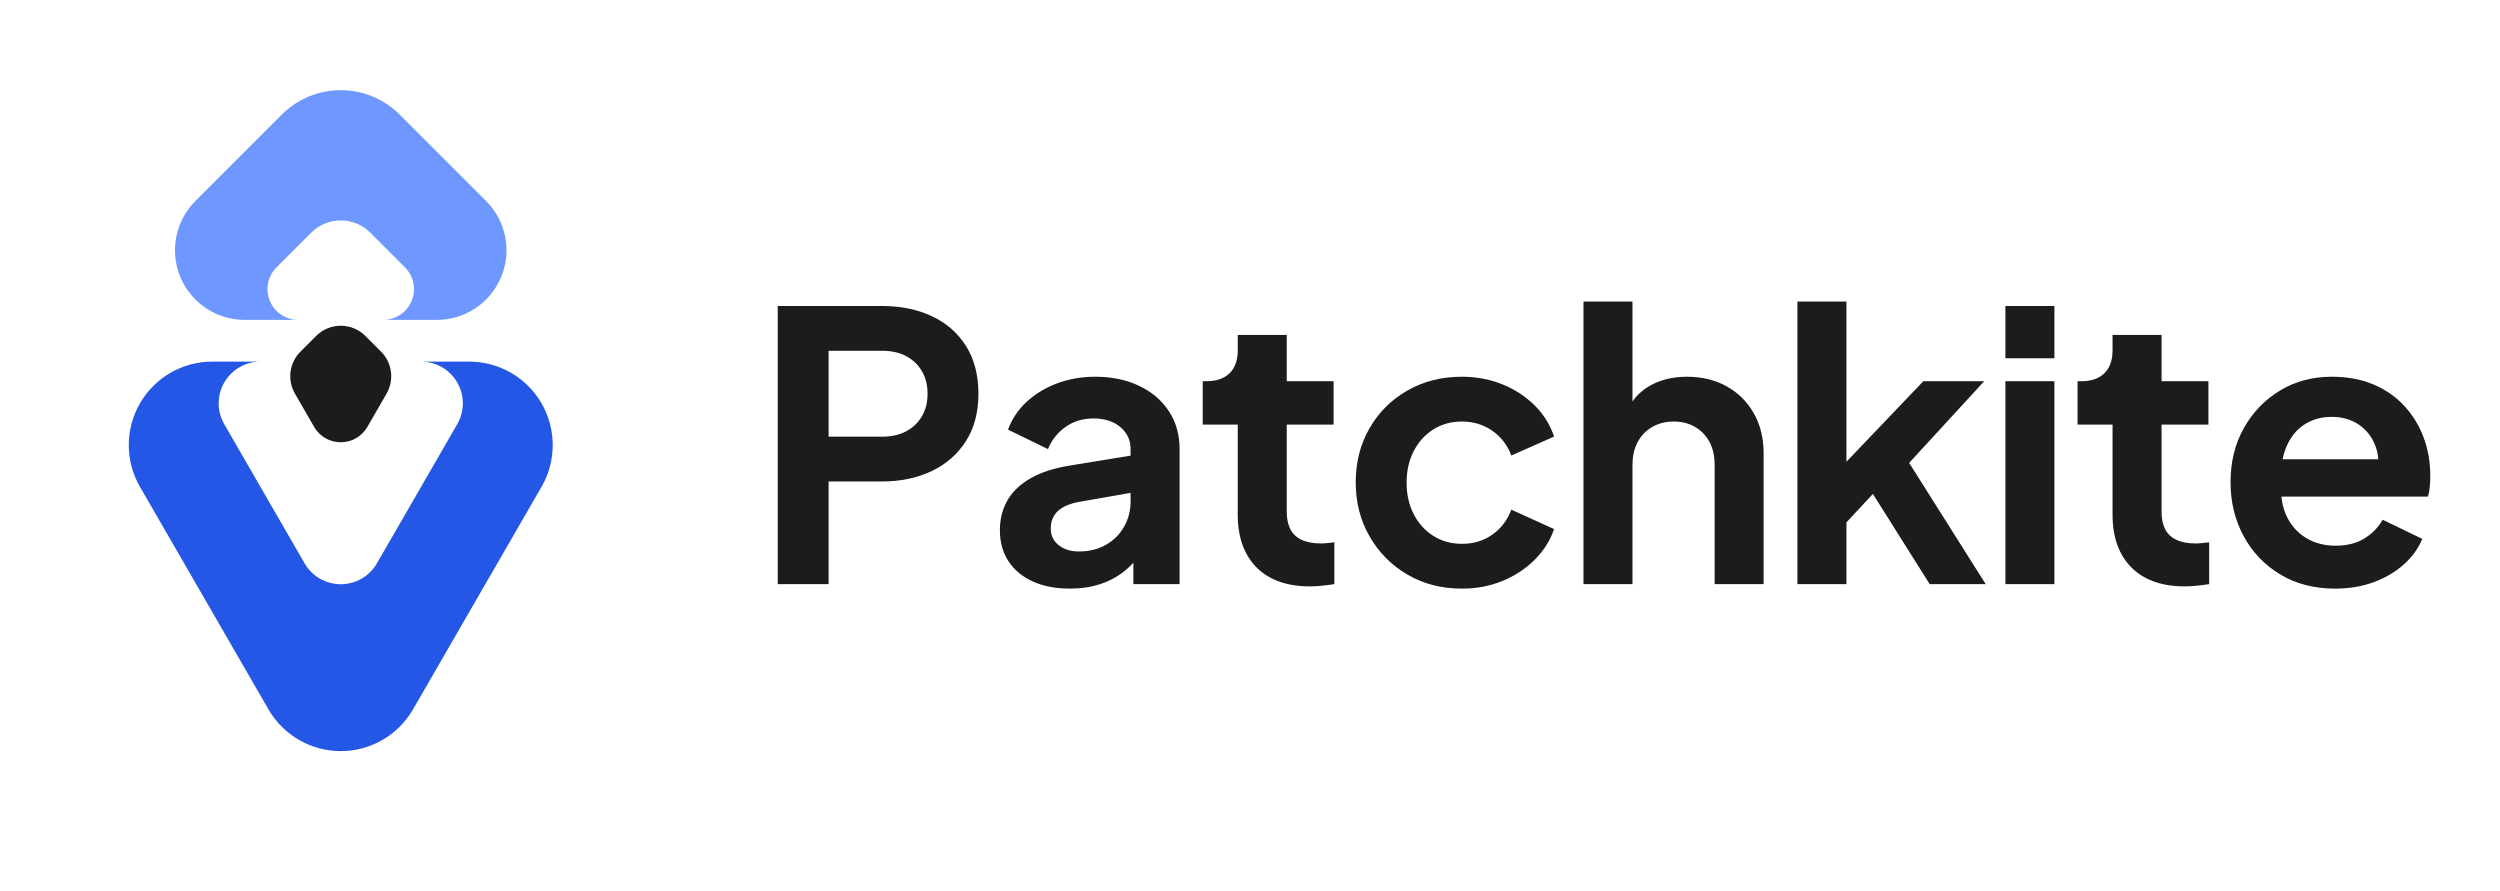
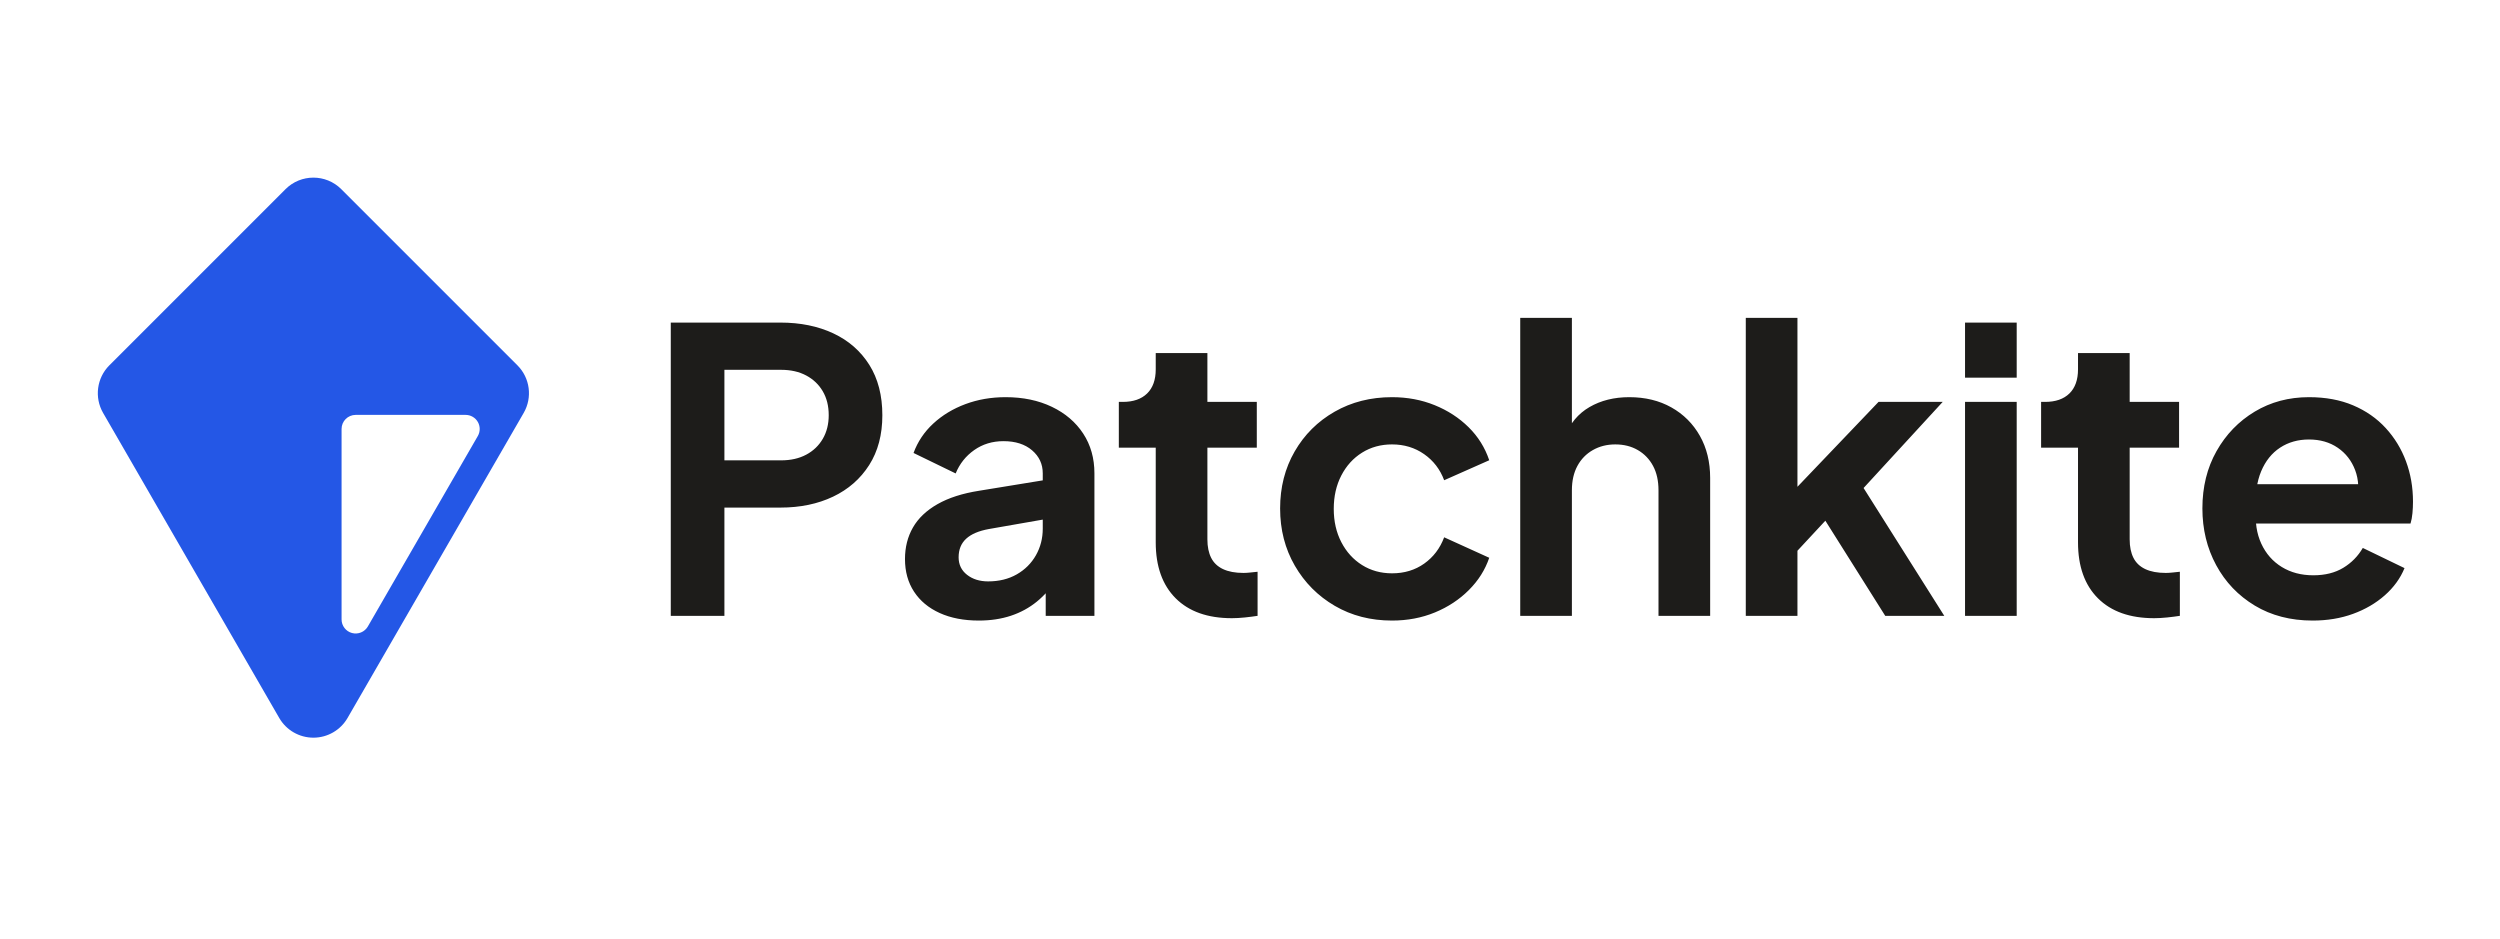
- <svg xmlns="http://www.w3.org/2000/svg" viewBox="0 0 719 256" role="img">
-   <path fill="#6E97FF" fill-rule="evenodd" d="M81.03 32.97A24.00 24.00 0 0 1 114.97 32.97L139.80 57.80A20.03 20.03 0 0 1 125.63 92.00L70.37 92.00A20.03 20.03 0 0 1 56.20 57.80ZM89.51 66.91A12.00 12.00 0 0 1 106.49 66.91L116.47 76.89A8.85 8.85 0 0 1 110.21 92.00L85.79 92.00A8.85 8.85 0 0 1 79.53 76.89Z" />
-   <path fill="#2457E6" fill-rule="evenodd" d="M134.97 104.00A24.00 24.00 0 0 1 155.75 140.00L118.78 204.03A24.00 24.00 0 0 1 77.22 204.03L40.25 140.00A24.00 24.00 0 0 1 61.03 104.00ZM121.11 104.00A12.00 12.00 0 0 1 131.50 122.00L108.39 162.03A12.00 12.00 0 0 1 87.61 162.03L64.50 122.00A12.00 12.00 0 0 1 74.89 104.00Z" />
-   <path fill="#1D1C1A" d="M90.93 96.61A10.00 10.00 0 0 1 105.07 96.61L109.59 101.13A10.00 10.00 0 0 1 111.18 113.20L105.66 122.77A8.84 8.84 0 0 1 90.34 122.77L84.82 113.20A10.00 10.00 0 0 1 86.41 101.13Z" />
-   <path fill="#1D1C1A" d="M223.678 168.0V88.0H253.584Q261.745 88.0 268.013 90.94Q274.282 93.879 277.839 99.53Q281.396 105.181 281.396 113.289Q281.396 121.235 277.799 126.872Q274.201 132.51 267.946 135.49Q261.691 138.47 253.584 138.47H238.309V168.0ZM238.309 125.584H253.772Q257.718 125.584 260.617 124.04Q263.517 122.497 265.141 119.718Q266.765 116.94 266.765 113.262Q266.765 109.503 265.141 106.738Q263.517 103.973 260.617 102.43Q257.718 100.886 253.772 100.886H238.309ZM307.705 169.289Q301.584 169.289 297.047 167.235Q292.51 165.181 290.04 161.409Q287.57 157.638 287.57 152.51Q287.57 147.678 289.745 143.893Q291.919 140.107 296.443 137.53Q300.966 134.953 307.785 133.879L326.872 130.765V141.45L310.443 144.322Q306.309 145.074 304.255 146.966Q302.201 148.859 302.201 152.027Q302.201 155.007 304.497 156.805Q306.792 158.604 310.255 158.604Q314.711 158.604 318.067 156.685Q321.423 154.765 323.289 151.477Q325.154 148.188 325.154 144.215V129.128Q325.154 125.342 322.242 122.846Q319.329 120.349 314.443 120.349Q309.906 120.349 306.456 122.779Q303.007 125.208 301.396 129.154L289.906 123.57Q291.597 118.953 295.289 115.544Q298.98 112.134 304.054 110.242Q309.128 108.349 315.007 108.349Q322.148 108.349 327.638 110.98Q333.128 113.611 336.188 118.282Q339.248 122.953 339.248 129.128V168.0H325.96V158.04L328.993 157.852Q326.685 161.557 323.557 164.107Q320.43 166.658 316.47 167.973Q312.51 169.289 307.705 169.289ZM376.752 168.644Q366.846 168.644 361.409 163.208Q355.973 157.772 355.973 147.946V122.121H345.906V109.638H346.98Q351.275 109.638 353.624 107.342Q355.973 105.047 355.973 100.752V96.322H370.067V109.638H383.544V122.121H370.067V147.141Q370.067 150.121 371.087 152.161Q372.107 154.201 374.322 155.248Q376.537 156.295 379.919 156.295Q380.698 156.295 381.718 156.188Q382.738 156.081 383.758 155.973V168.0Q382.228 168.242 380.295 168.443Q378.362 168.644 376.752 168.644ZM420.43 169.289Q411.705 169.289 404.819 165.275Q397.933 161.262 393.919 154.322Q389.906 147.383 389.906 138.711Q389.906 130.04 393.879 123.154Q397.852 116.268 404.779 112.309Q411.705 108.349 420.43 108.349Q426.685 108.349 432.054 110.523Q437.423 112.698 441.315 116.537Q445.208 120.376 446.953 125.557L434.658 131.007Q432.993 126.55 429.195 123.893Q425.396 121.235 420.43 121.235Q415.866 121.235 412.268 123.477Q408.671 125.718 406.604 129.705Q404.537 133.691 404.537 138.819Q404.537 143.919 406.604 147.906Q408.671 151.893 412.268 154.148Q415.866 156.403 420.43 156.403Q425.477 156.403 429.221 153.745Q432.966 151.087 434.658 146.577L446.953 152.161Q445.289 157.074 441.396 160.966Q437.503 164.859 432.134 167.074Q426.765 169.289 420.43 169.289ZM455.409 168.0V86.711H469.503V121.128L467.597 119.087Q469.664 113.745 474.309 111.047Q478.953 108.349 485.154 108.349Q491.678 108.349 496.644 111.141Q501.611 113.933 504.416 118.899Q507.221 123.866 507.221 130.389V168.0H493.128V133.745Q493.128 129.852 491.638 127.087Q490.148 124.322 487.49 122.779Q484.832 121.235 481.342 121.235Q477.933 121.235 475.221 122.779Q472.51 124.322 471.007 127.101Q469.503 129.879 469.503 133.745V168.0ZM516.94 168.0V86.711H531.034V140.0L525.664 138.416L553.154 109.638H570.658L549.074 133.128L571.087 168.0H554.98L535.919 137.718L544.215 136.054L526.658 154.953L531.034 146.282V168.0ZM576.752 168.0V109.638H590.846V168.0ZM576.752 103.034V88.0H590.846V103.034ZM628.349 168.644Q618.443 168.644 613.007 163.208Q607.57 157.772 607.57 147.946V122.121H597.503V109.638H598.577Q602.872 109.638 605.221 107.342Q607.57 105.047 607.57 100.752V96.322H621.664V109.638H635.141V122.121H621.664V147.141Q621.664 150.121 622.685 152.161Q623.705 154.201 625.919 155.248Q628.134 156.295 631.517 156.295Q632.295 156.295 633.315 156.188Q634.336 156.081 635.356 155.973V168.0Q633.826 168.242 631.893 168.443Q629.96 168.644 628.349 168.644ZM671.597 169.289Q662.577 169.289 655.799 165.208Q649.02 161.128 645.262 154.174Q641.503 147.221 641.503 138.685Q641.503 129.906 645.356 123.074Q649.208 116.242 655.772 112.295Q662.336 108.349 670.577 108.349Q677.369 108.349 682.617 110.577Q687.866 112.805 691.503 116.765Q695.141 120.725 697.047 125.852Q698.953 130.98 698.953 136.859Q698.953 138.416 698.805 140.0Q698.658 141.584 698.282 142.819H653.181V132.081H690.282L683.597 137.074Q684.644 132.134 683.181 128.268Q681.718 124.403 678.43 122.148Q675.141 119.893 670.577 119.893Q666.094 119.893 662.698 122.121Q659.302 124.349 657.53 128.577Q655.758 132.805 656.134 138.792Q655.678 144.215 657.57 148.309Q659.463 152.403 663.154 154.671Q666.846 156.94 671.758 156.94Q676.564 156.94 679.933 154.899Q683.302 152.859 685.262 149.477L696.644 154.98Q694.926 159.168 691.262 162.403Q687.597 165.638 682.591 167.463Q677.584 169.289 671.597 169.289Z" />
+ <svg xmlns="http://www.w3.org/2000/svg" viewBox="0 0 682 256" width="682" height="256" role="img" aria-labelledby="t">
+   <g id="symbol" transform="translate(-12.90 29.61) scale(0.7687)">
+     <path fill="#2457E6" d="M118.10 28.62A14.00 14.00 0 0 1 137.90 28.62L200.40 91.12A14.00 14.00 0 0 1 202.63 108.02L140.12 216.28A14.00 14.00 0 0 1 115.88 216.28L53.37 108.02A14.00 14.00 0 0 1 55.60 91.12ZM138.00 181.30A5.00 5.00 0 0 0 147.33 183.80L186.35 116.22A5.00 5.00 0 0 0 182.02 108.72L143.00 108.72A5.00 5.00 0 0 0 138.00 113.72Z" />
+   </g>
+   <path id="wordmark" fill="#1D1C1A" transform="translate(-40.69 0)" d="M223.678 168.0V88.0H253.584Q261.745 88.0 268.013 90.94Q274.282 93.879 277.839 99.53Q281.396 105.181 281.396 113.289Q281.396 121.235 277.799 126.872Q274.201 132.51 267.946 135.49Q261.691 138.47 253.584 138.47H238.309V168.0ZM238.309 125.584H253.772Q257.718 125.584 260.617 124.04Q263.517 122.497 265.141 119.718Q266.765 116.94 266.765 113.262Q266.765 109.503 265.141 106.738Q263.517 103.973 260.617 102.43Q257.718 100.886 253.772 100.886H238.309ZM307.705 169.289Q301.584 169.289 297.047 167.235Q292.51 165.181 290.04 161.409Q287.57 157.638 287.57 152.51Q287.57 147.678 289.745 143.893Q291.919 140.107 296.443 137.53Q300.966 134.953 307.785 133.879L326.872 130.765V141.45L310.443 144.322Q306.309 145.074 304.255 146.966Q302.201 148.859 302.201 152.027Q302.201 155.007 304.497 156.805Q306.792 158.604 310.255 158.604Q314.711 158.604 318.067 156.685Q321.423 154.765 323.289 151.477Q325.154 148.188 325.154 144.215V129.128Q325.154 125.342 322.242 122.846Q319.329 120.349 314.443 120.349Q309.906 120.349 306.456 122.779Q303.007 125.208 301.396 129.154L289.906 123.57Q291.597 118.953 295.289 115.544Q298.98 112.134 304.054 110.242Q309.128 108.349 315.007 108.349Q322.148 108.349 327.638 110.98Q333.128 113.611 336.188 118.282Q339.248 122.953 339.248 129.128V168.0H325.96V158.04L328.993 157.852Q326.685 161.557 323.557 164.107Q320.43 166.658 316.47 167.973Q312.51 169.289 307.705 169.289ZM376.752 168.644Q366.846 168.644 361.409 163.208Q355.973 157.772 355.973 147.946V122.121H345.906V109.638H346.98Q351.275 109.638 353.624 107.342Q355.973 105.047 355.973 100.752V96.322H370.067V109.638H383.544V122.121H370.067V147.141Q370.067 150.121 371.087 152.161Q372.107 154.201 374.322 155.248Q376.537 156.295 379.919 156.295Q380.698 156.295 381.718 156.188Q382.738 156.081 383.758 155.973V168.0Q382.228 168.242 380.295 168.443Q378.362 168.644 376.752 168.644ZM420.43 169.289Q411.705 169.289 404.819 165.275Q397.933 161.262 393.919 154.322Q389.906 147.383 389.906 138.711Q389.906 130.04 393.879 123.154Q397.852 116.268 404.779 112.309Q411.705 108.349 420.43 108.349Q426.685 108.349 432.054 110.523Q437.423 112.698 441.315 116.537Q445.208 120.376 446.953 125.557L434.658 131.007Q432.993 126.55 429.195 123.893Q425.396 121.235 420.43 121.235Q415.866 121.235 412.268 123.477Q408.671 125.718 406.604 129.705Q404.537 133.691 404.537 138.819Q404.537 143.919 406.604 147.906Q408.671 151.893 412.268 154.148Q415.866 156.403 420.43 156.403Q425.477 156.403 429.221 153.745Q432.966 151.087 434.658 146.577L446.953 152.161Q445.289 157.074 441.396 160.966Q437.503 164.859 432.134 167.074Q426.765 169.289 420.43 169.289ZM455.409 168.0V86.711H469.503V121.128L467.597 119.087Q469.664 113.745 474.309 111.047Q478.953 108.349 485.154 108.349Q491.678 108.349 496.644 111.141Q501.611 113.933 504.416 118.899Q507.221 123.866 507.221 130.389V168.0H493.128V133.745Q493.128 129.852 491.638 127.087Q490.148 124.322 487.49 122.779Q484.832 121.235 481.342 121.235Q477.933 121.235 475.221 122.779Q472.51 124.322 471.007 127.101Q469.503 129.879 469.503 133.745V168.0ZM516.94 168.0V86.711H531.034V140.0L525.664 138.416L553.154 109.638H570.658L549.074 133.128L571.087 168.0H554.98L535.919 137.718L544.215 136.054L526.658 154.953L531.034 146.282V168.0ZM576.752 168.0V109.638H590.846V168.0ZM576.752 103.034V88.0H590.846V103.034ZM628.349 168.644Q618.443 168.644 613.007 163.208Q607.57 157.772 607.57 147.946V122.121H597.503V109.638H598.577Q602.872 109.638 605.221 107.342Q607.57 105.047 607.57 100.752V96.322H621.664V109.638H635.141V122.121H621.664V147.141Q621.664 150.121 622.685 152.161Q623.705 154.201 625.919 155.248Q628.134 156.295 631.517 156.295Q632.295 156.295 633.315 156.188Q634.336 156.081 635.356 155.973V168.0Q633.826 168.242 631.893 168.443Q629.96 168.644 628.349 168.644ZM671.597 169.289Q662.577 169.289 655.799 165.208Q649.02 161.128 645.262 154.174Q641.503 147.221 641.503 138.685Q641.503 129.906 645.356 123.074Q649.208 116.242 655.772 112.295Q662.336 108.349 670.577 108.349Q677.369 108.349 682.617 110.577Q687.866 112.805 691.503 116.765Q695.141 120.725 697.047 125.852Q698.953 130.98 698.953 136.859Q698.953 138.416 698.805 140.0Q698.658 141.584 698.282 142.819H653.181V132.081H690.282L683.597 137.074Q684.644 132.134 683.181 128.268Q681.718 124.403 678.43 122.148Q675.141 119.893 670.577 119.893Q666.094 119.893 662.698 122.121Q659.302 124.349 657.53 128.577Q655.758 132.805 656.134 138.792Q655.678 144.215 657.57 148.309Q659.463 152.403 663.154 154.671Q666.846 156.94 671.758 156.94Q676.564 156.94 679.933 154.899Q683.302 152.859 685.262 149.477L696.644 154.98Q694.926 159.168 691.262 162.403Q687.597 165.638 682.591 167.463Q677.584 169.289 671.597 169.289Z" />
</svg>
